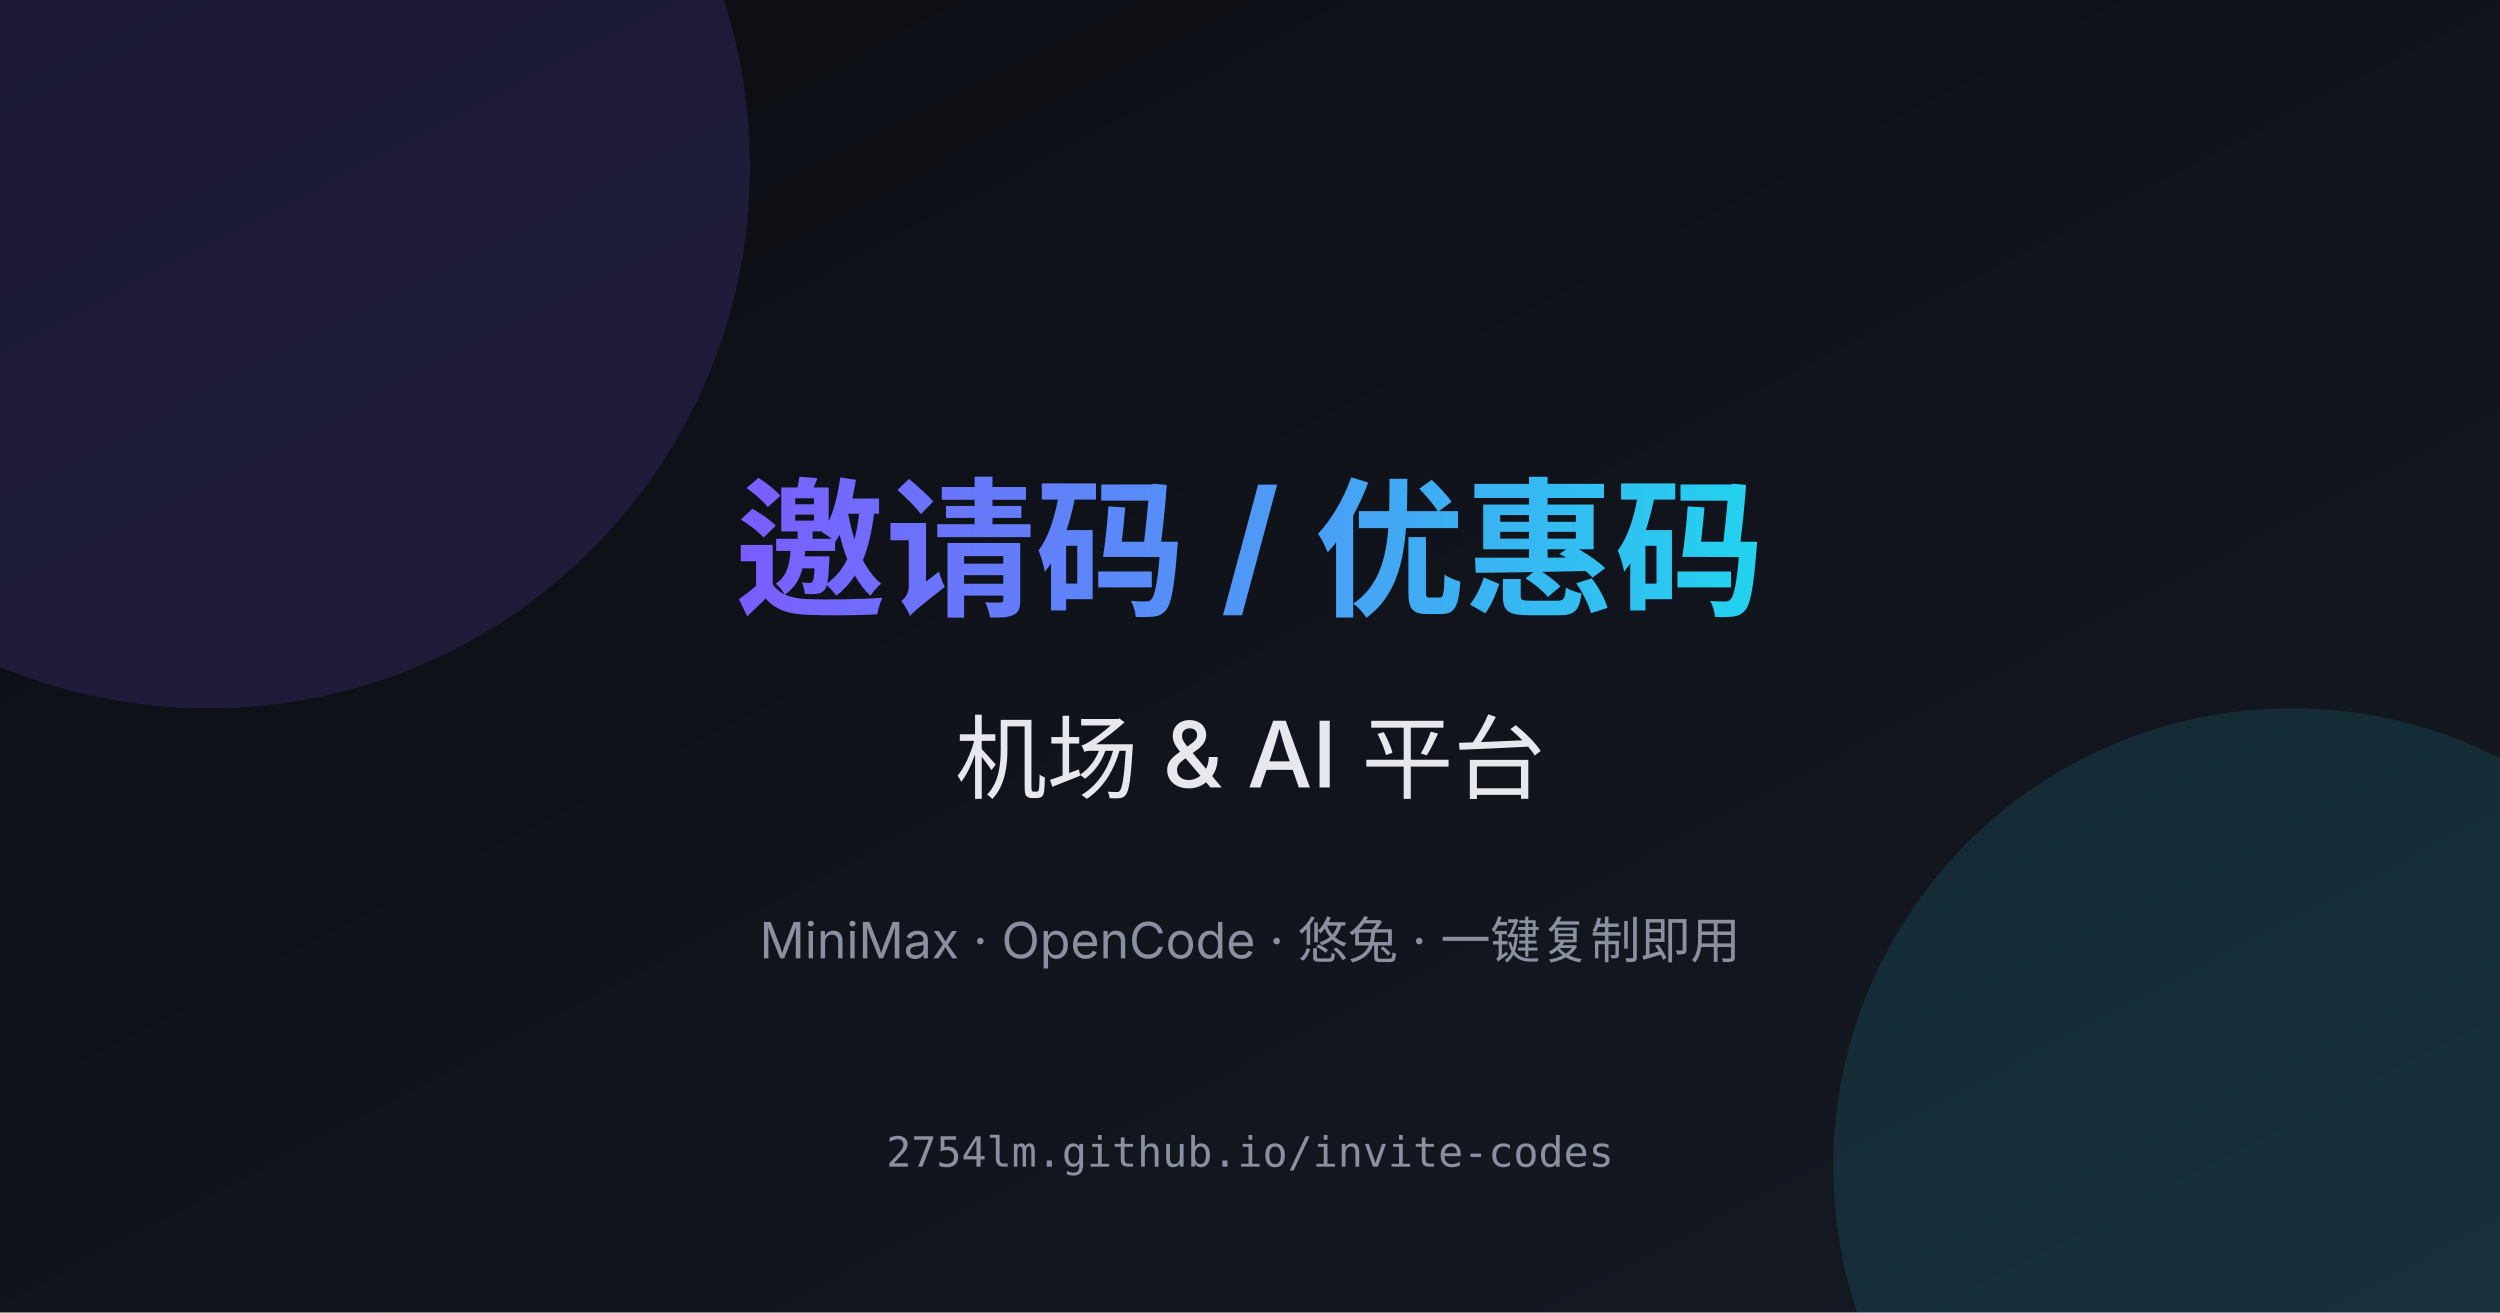
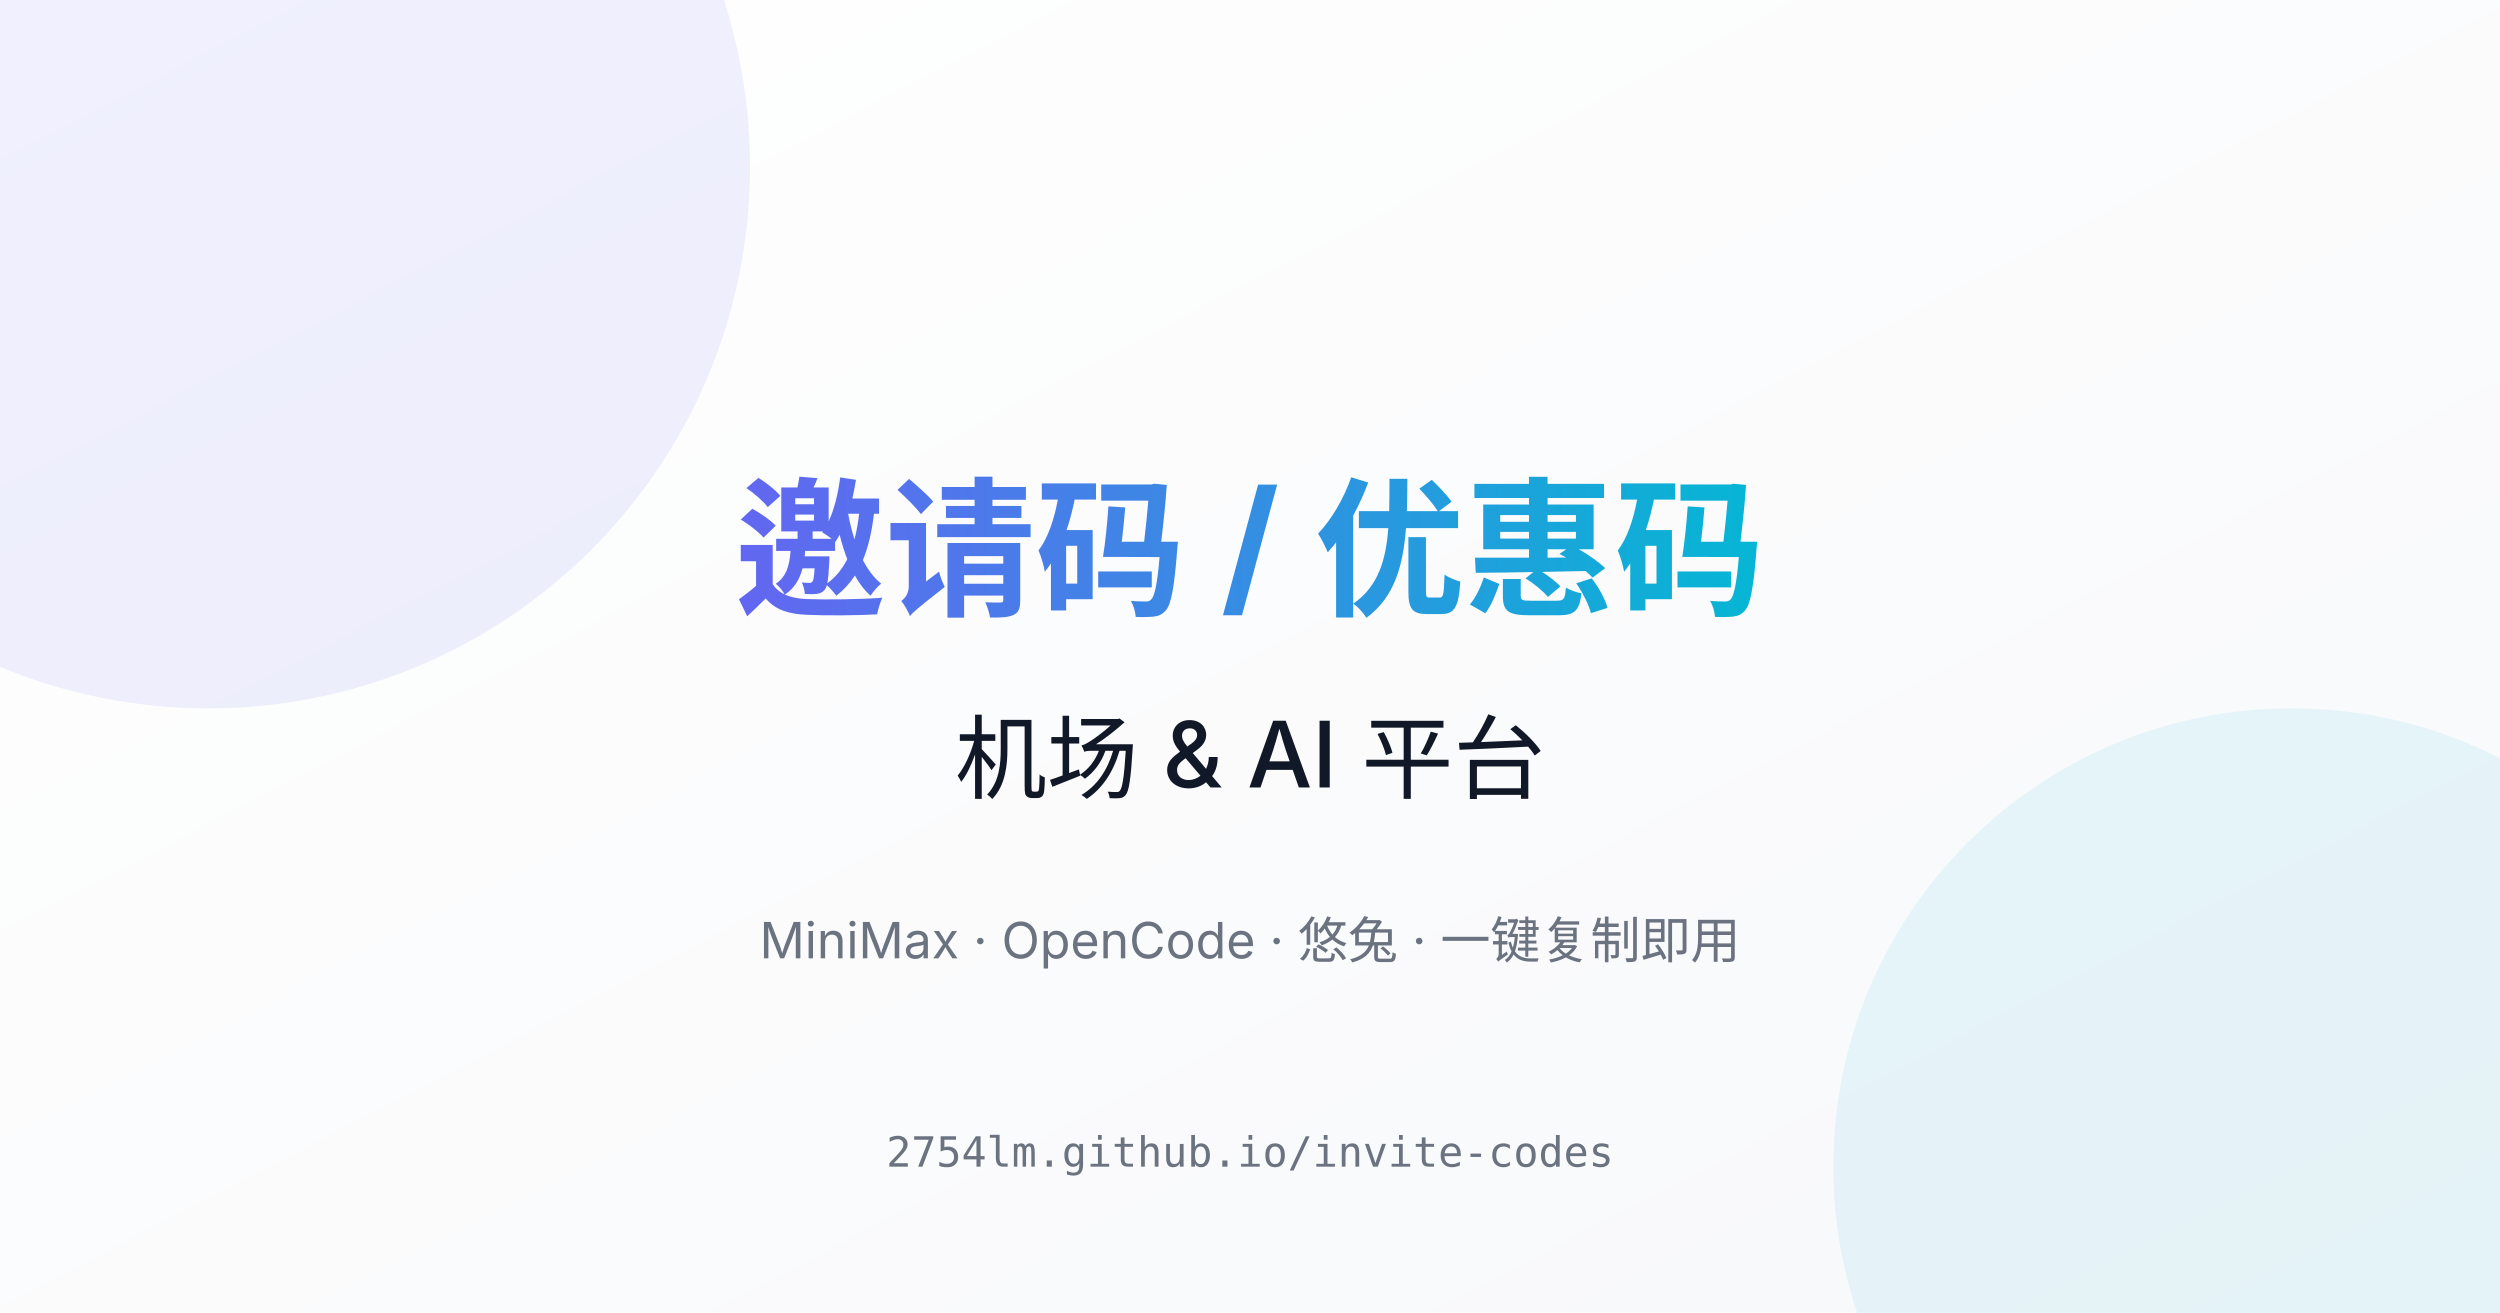
<svg xmlns="http://www.w3.org/2000/svg" viewBox="0 0 1200 630">
  <defs>
    <linearGradient id="bg" x1="0" y1="0" x2="1" y2="1">
-       <stop offset="0%" stop-color="#0b0d12" />
-       <stop offset="100%" stop-color="#161a24" />
+       <stop offset="0%" stop-color="#ffffff" />
+       <stop offset="100%" stop-color="#f7f8fa" />
    </linearGradient>
    <linearGradient id="grad" x1="0" y1="0" x2="1" y2="0">
-       <stop offset="0%" stop-color="#7c5cff" />
-       <stop offset="100%" stop-color="#22d3ee" />
+       <stop offset="0%" stop-color="#6366f1" />
+       <stop offset="100%" stop-color="#06b6d4" />
    </linearGradient>
  </defs>
  <rect width="1200" height="630" fill="url(#bg)" />
-   <circle cx="100" cy="80" r="260" fill="#7c5cff" opacity="0.15" />
-   <circle cx="1100" cy="560" r="220" fill="#22d3ee" opacity="0.12" />
+   <circle cx="100" cy="80" r="260" fill="#6366f1" opacity="0.10" />
+   <circle cx="1100" cy="560" r="220" fill="#06b6d4" opacity="0.08" />
  <text x="600" y="290" text-anchor="middle" fill="url(#grad)" font-family="Inter, sans-serif" font-size="72" font-weight="700">邀请码 / 优惠码</text>
-   <text x="600" y="380" text-anchor="middle" fill="#e6e8ee" font-family="Inter, sans-serif" font-size="44" font-weight="500">机场 &amp; AI 平台</text>
-   <text x="600" y="460" text-anchor="middle" fill="#8a90a0" font-family="Inter, sans-serif" font-size="24">MiniMax · OpenCode · 悠兔 · 一键复制即用</text>
-   <text x="600" y="560" text-anchor="middle" fill="#8a90a0" font-family="JetBrains Mono, monospace" font-size="20">2754lm.github.io/invite-codes</text>
+   <text x="600" y="380" text-anchor="middle" fill="#111827" font-family="Inter, sans-serif" font-size="44" font-weight="500">机场 &amp; AI 平台</text>
+   <text x="600" y="460" text-anchor="middle" fill="#6b7280" font-family="Inter, sans-serif" font-size="24">MiniMax · OpenCode · 悠兔 · 一键复制即用</text>
+   <text x="600" y="560" text-anchor="middle" fill="#6b7280" font-family="JetBrains Mono, monospace" font-size="20">2754lm.github.io/invite-codes</text>
</svg>
